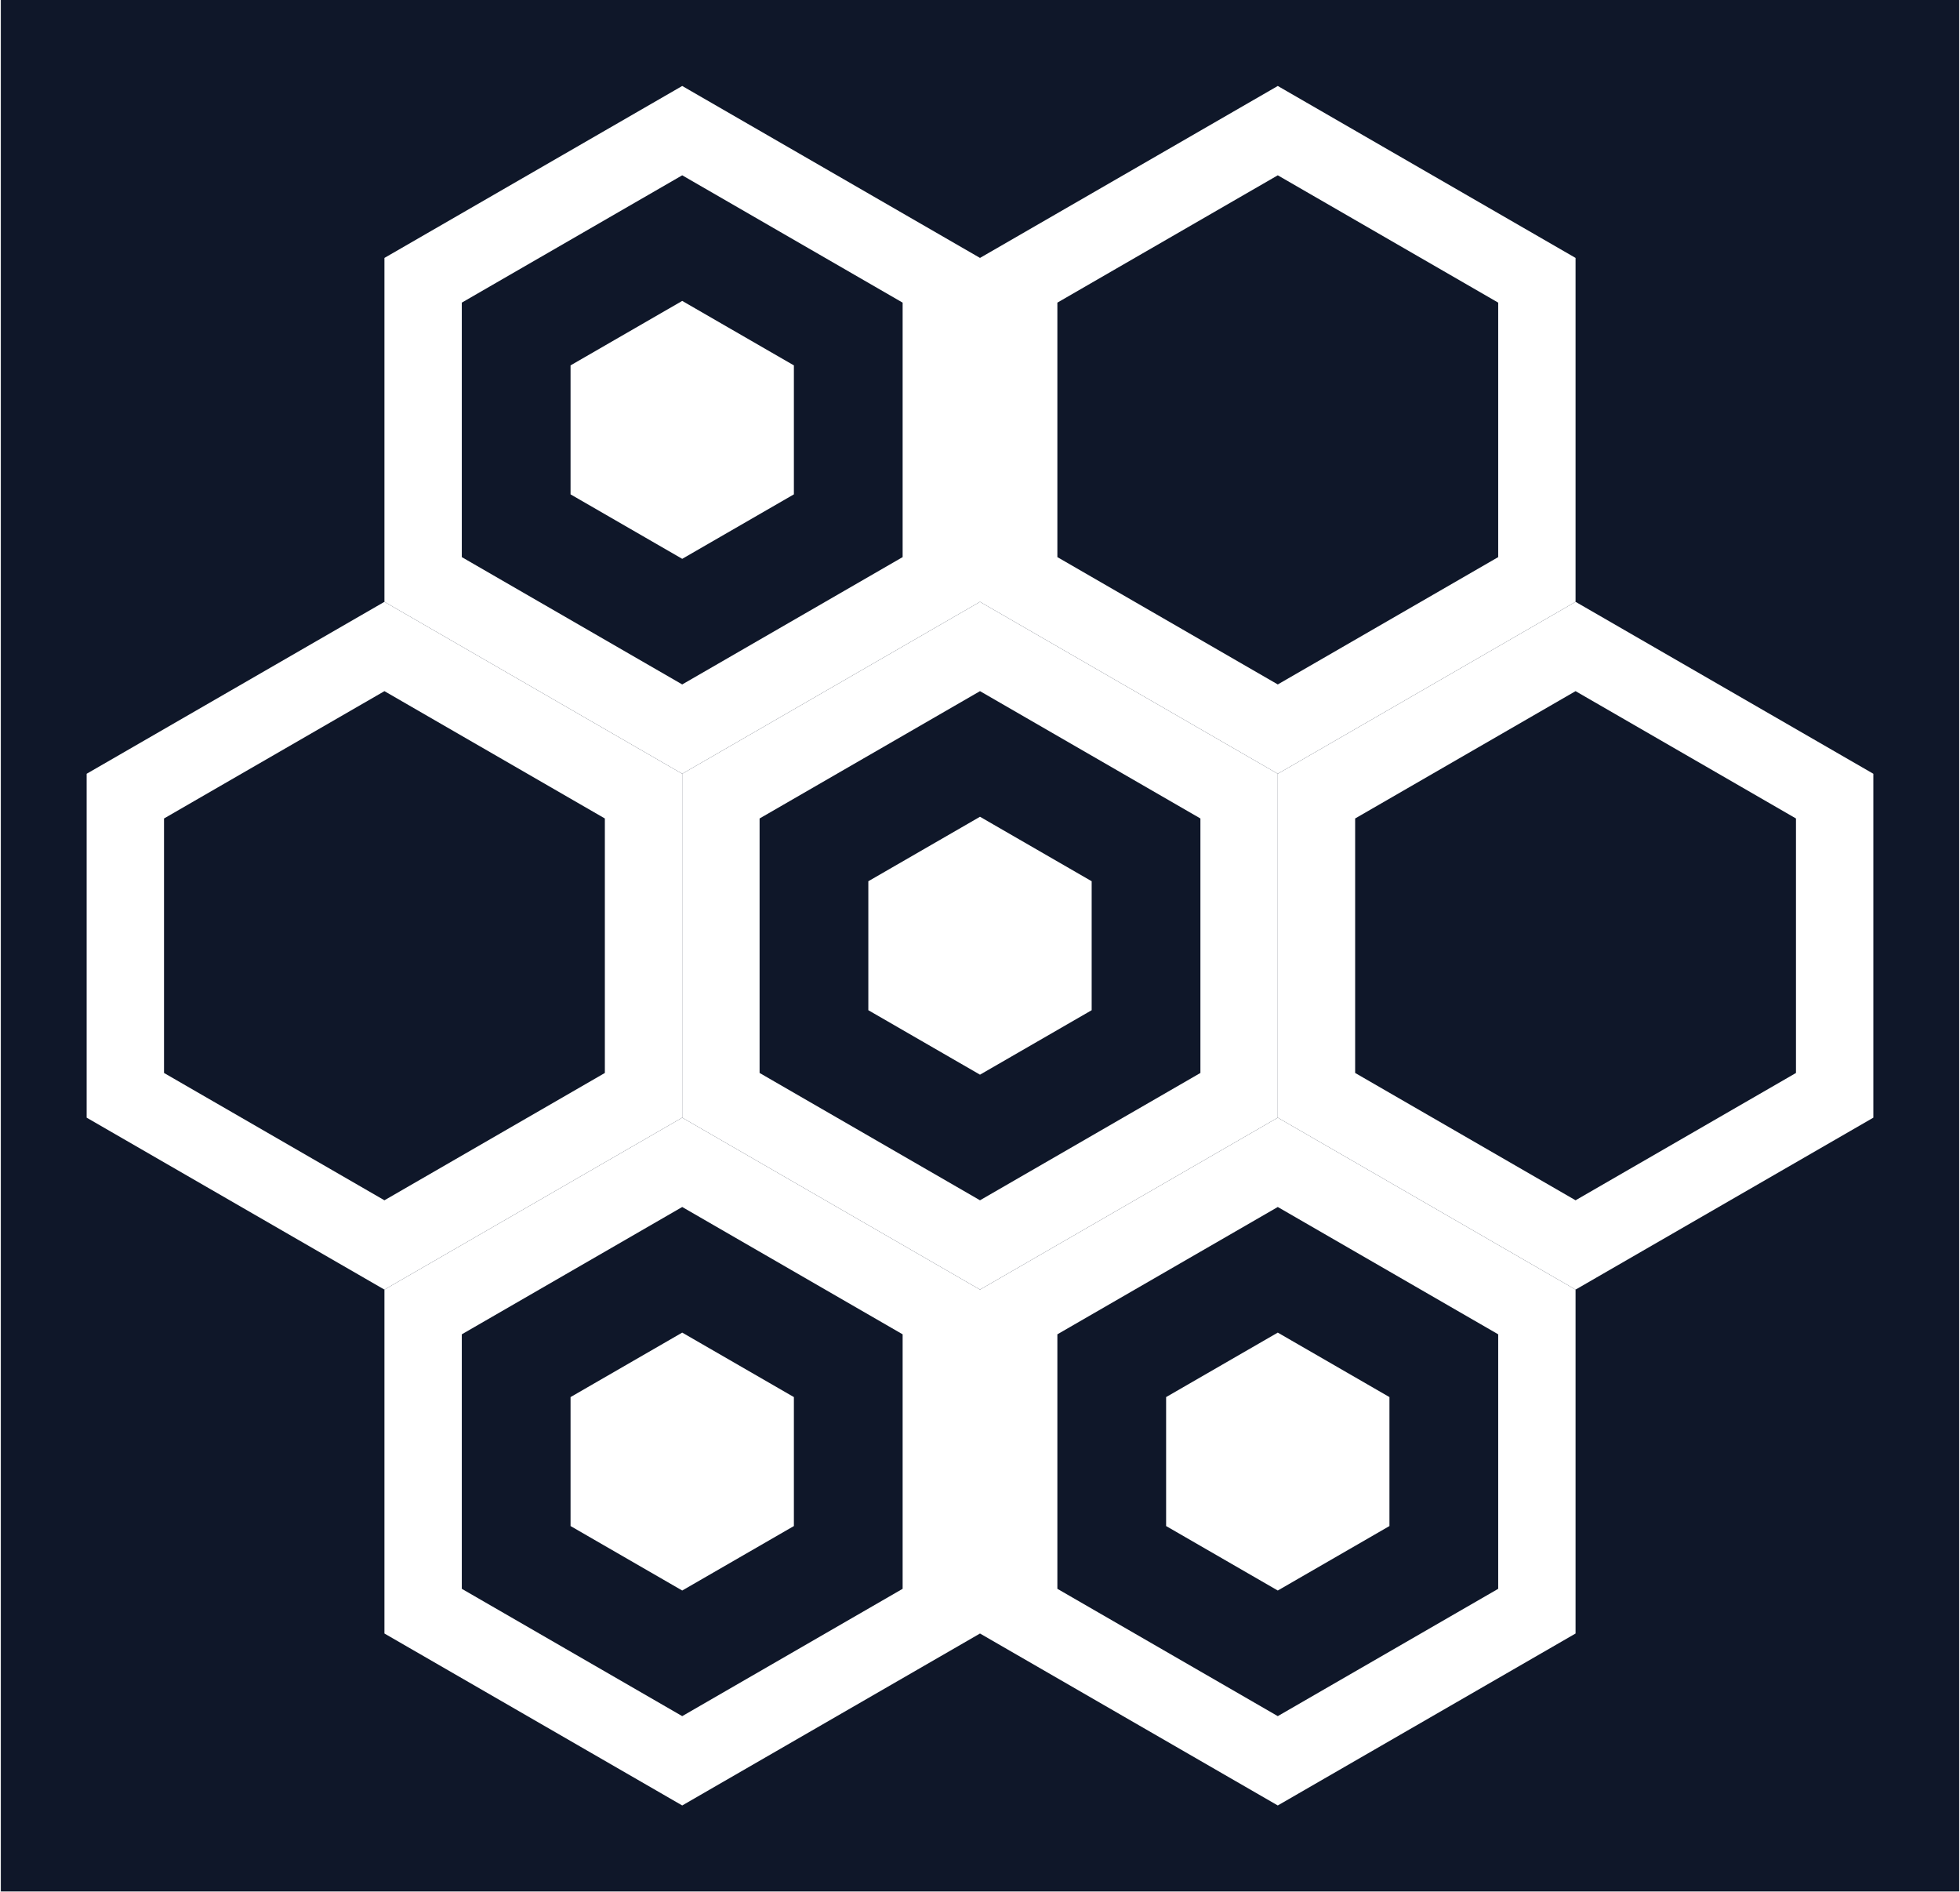
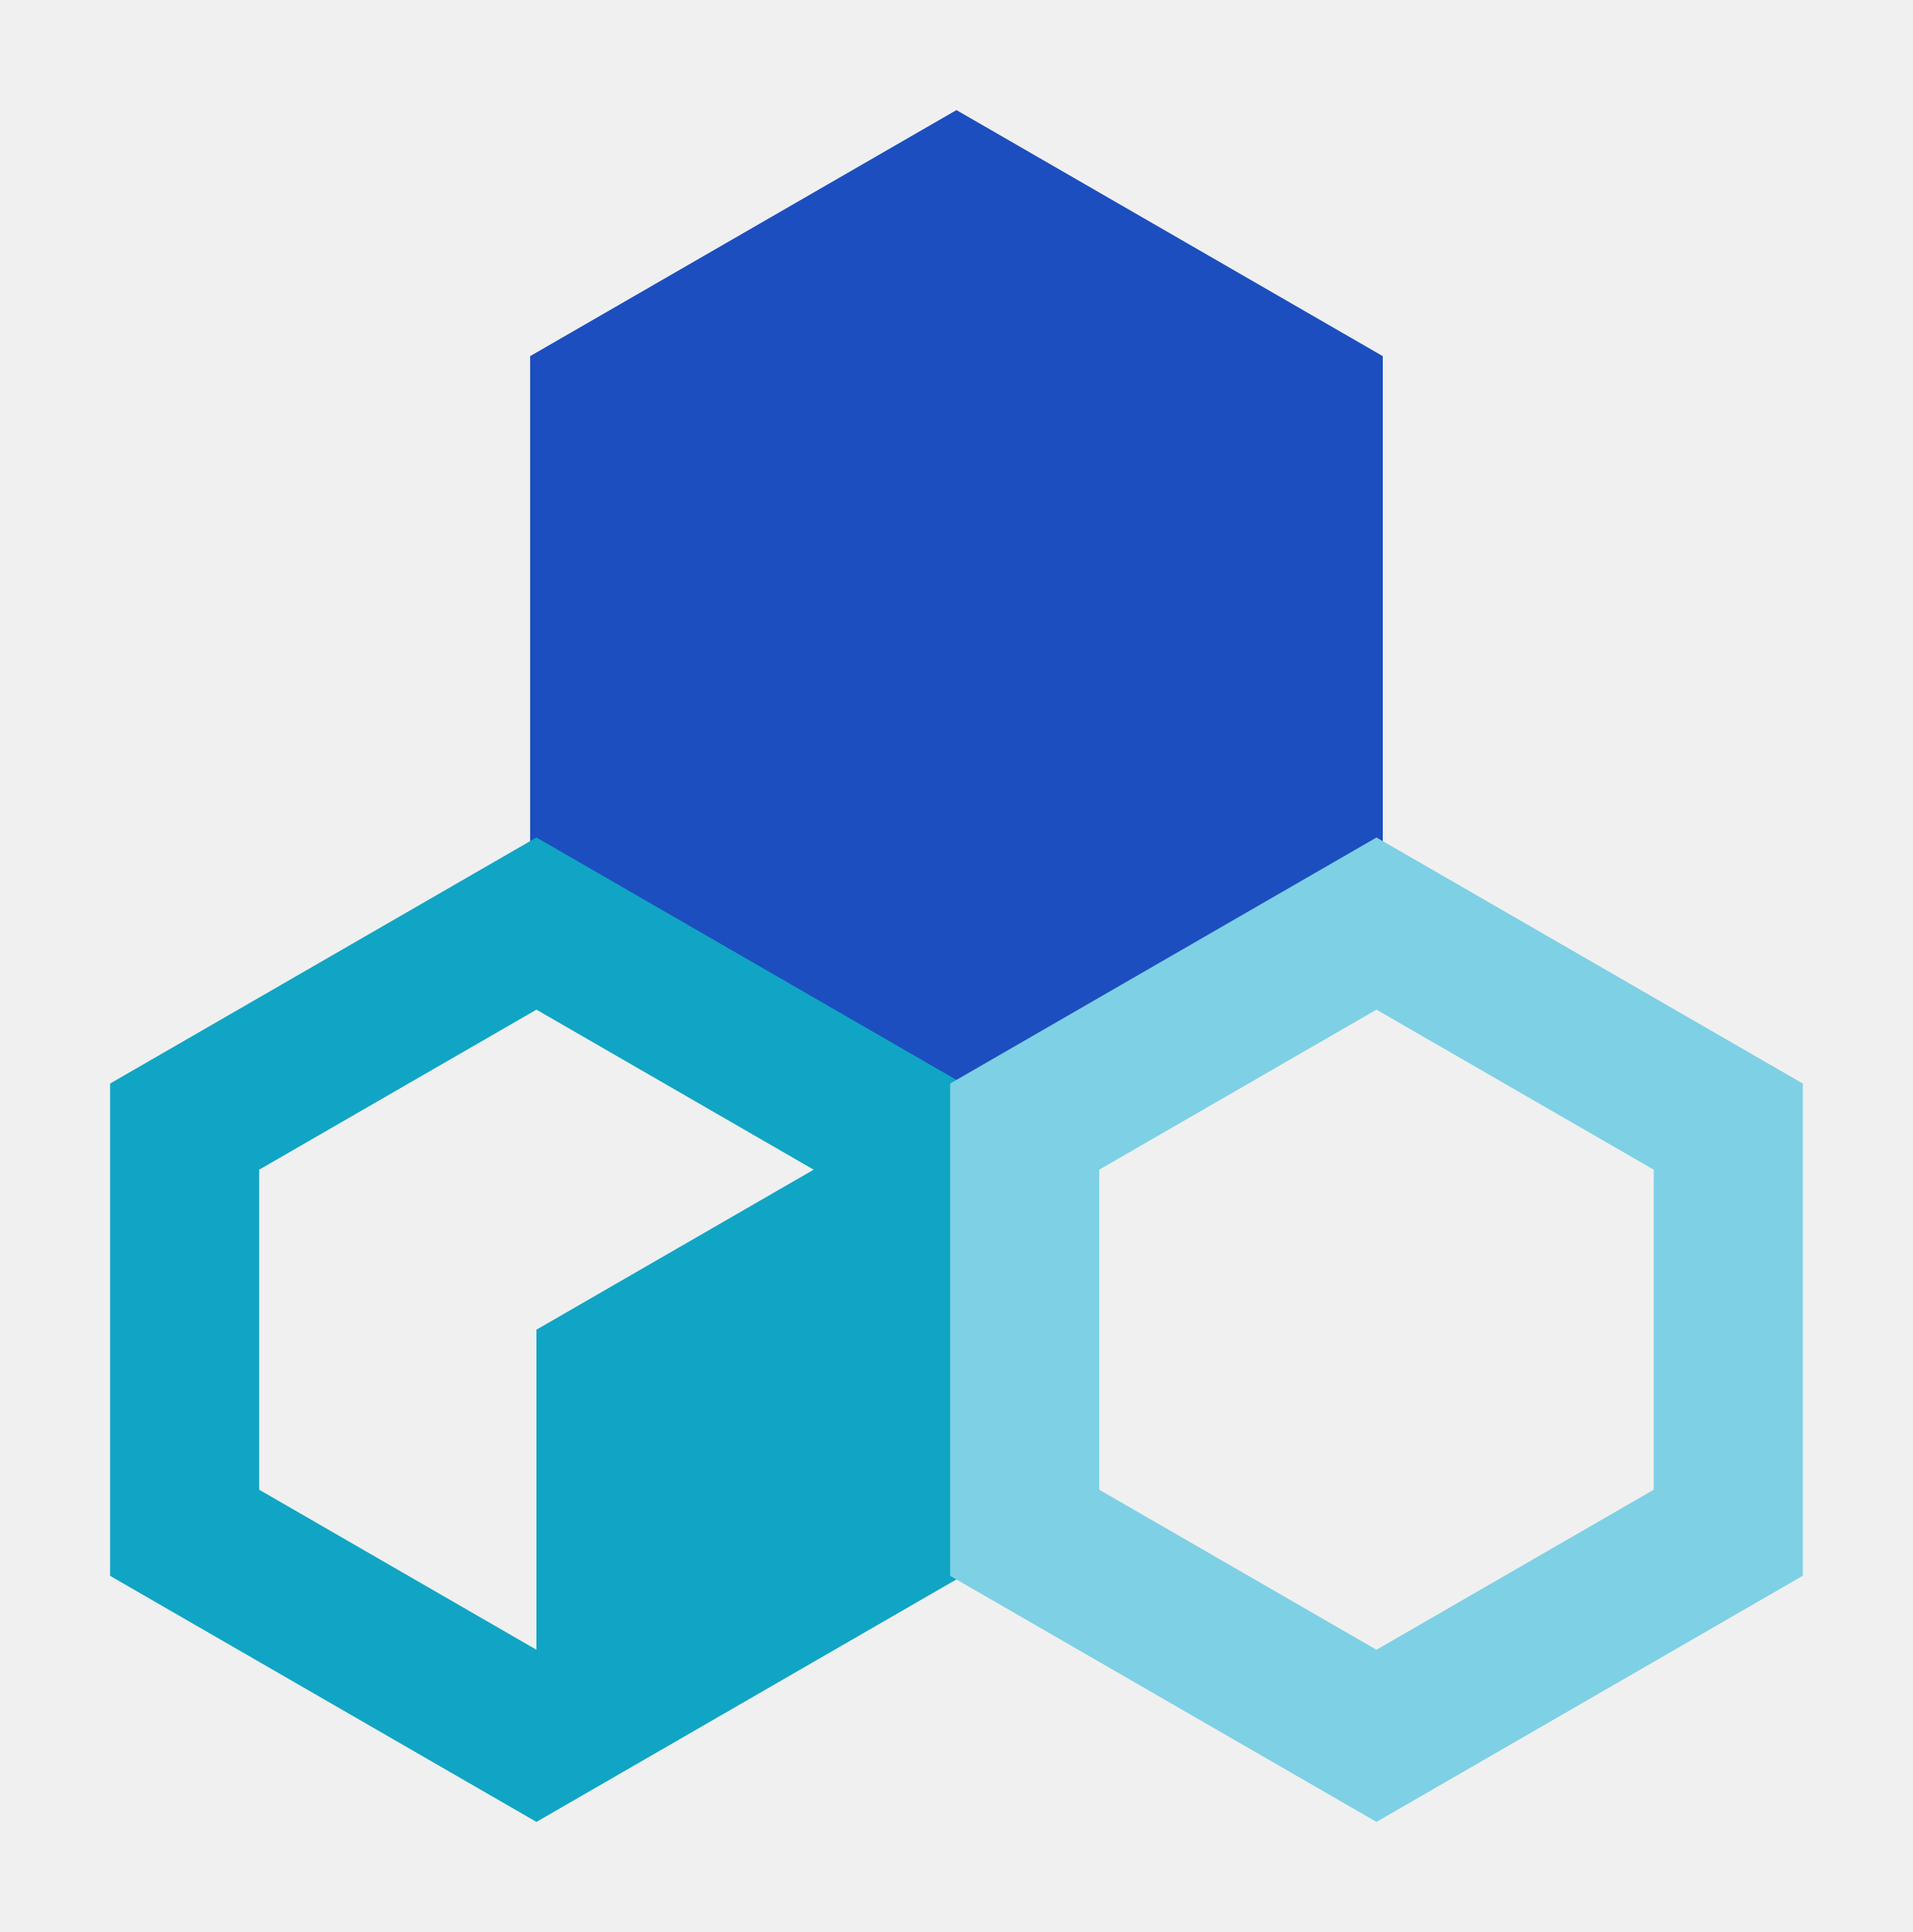
- <svg xmlns="http://www.w3.org/2000/svg" viewBox="-113.9 -110.0 227.8 220.0" width="228" height="220">
-   <rect x="-113.9" y="-110.0" width="227.8" height="220.0" fill="#0F1729" />
-   <path d="M 0.00 -40.00 L 34.64 -20.00 L 34.64 20.00 L 0.00 40.00 L -34.64 20.00 L -34.64 -20.00 Z M 0.00 -29.61 L 25.64 -14.80 L 25.64 14.80 L 0.00 29.61 L -25.64 14.80 L -25.64 -14.80 Z" fill="#FFFFFF" fill-rule="evenodd" />
-   <path d="M 69.28 -40.00 L 103.92 -20.00 L 103.92 20.00 L 69.28 40.00 L 34.64 20.00 L 34.64 -20.00 Z M 69.28 -29.61 L 94.92 -14.80 L 94.92 14.80 L 69.28 29.61 L 43.64 14.80 L 43.64 -14.80 Z" fill="#FFFFFF" fill-rule="evenodd" />
-   <path d="M -69.28 -40.00 L -34.64 -20.00 L -34.64 20.00 L -69.28 40.00 L -103.92 20.00 L -103.92 -20.00 Z M -69.28 -29.61 L -43.64 -14.80 L -43.64 14.80 L -69.28 29.61 L -94.92 14.80 L -94.92 -14.80 Z" fill="#FFFFFF" fill-rule="evenodd" />
-   <path d="M 34.64 20.00 L 69.28 40.00 L 69.28 80.00 L 34.64 100.00 L 0.00 80.00 L 0.00 40.00 Z M 34.64 30.39 L 60.28 45.20 L 60.28 74.80 L 34.64 89.61 L 9.00 74.80 L 9.00 45.20 Z" fill="#FFFFFF" fill-rule="evenodd" />
-   <path d="M -34.64 20.00 L 0.00 40.00 L 0.00 80.00 L -34.64 100.00 L -69.28 80.00 L -69.28 40.00 Z M -34.64 30.39 L -9.00 45.20 L -9.00 74.80 L -34.64 89.61 L -60.28 74.80 L -60.28 45.20 Z" fill="#FFFFFF" fill-rule="evenodd" />
-   <path d="M 34.64 -100.00 L 69.28 -80.00 L 69.28 -40.00 L 34.64 -20.00 L 0.00 -40.00 L 0.00 -80.00 Z M 34.64 -89.61 L 60.28 -74.80 L 60.28 -45.20 L 34.64 -30.39 L 9.00 -45.20 L 9.00 -74.80 Z" fill="#FFFFFF" fill-rule="evenodd" />
-   <path d="M -34.64 -100.00 L 0.00 -80.00 L 0.00 -40.00 L -34.64 -20.00 L -69.28 -40.00 L -69.28 -80.00 Z M -34.64 -89.61 L -9.00 -74.80 L -9.00 -45.20 L -34.64 -30.39 L -60.28 -45.20 L -60.28 -74.80 Z" fill="#FFFFFF" fill-rule="evenodd" />
-   <path d="M 0.00 -15.00 L 12.99 -7.50 L 12.99 7.50 L 0.00 15.00 L -12.99 7.50 L -12.99 -7.50 Z" fill="#FFFFFF" />
-   <path d="M 34.64 45.00 L 47.63 52.50 L 47.63 67.50 L 34.64 75.00 L 21.65 67.50 L 21.65 52.50 Z" fill="#FFFFFF" />
-   <path d="M -34.64 45.00 L -21.65 52.50 L -21.65 67.50 L -34.64 75.00 L -47.63 67.50 L -47.63 52.50 Z" fill="#FFFFFF" />
-   <path d="M -34.64 -75.00 L -21.65 -67.50 L -21.65 -52.50 L -34.64 -45.00 L -47.63 -52.50 L -47.63 -67.50 Z" fill="#FFFFFF" />
+ <svg xmlns="http://www.w3.org/2000/svg" viewBox="-98.6 -137.0 197.2 199.0" width="197" height="199">
+   <polygon points="0.00,-125.75 43.95,-100.38 43.95,-49.63 0.00,-24.25 -43.95,-49.62 -43.95,-100.38" fill="#1C4EBF" />
+   <path d="M -43.30 -50.75 L 0.65 -25.38 L 0.65 25.37 L -43.30 50.75 L -87.25 25.38 L -87.25 -25.38 Z M -43.30 0.00 L -43.30 33.00 L -71.88 16.50 L -71.88 -16.50 L -43.30 -33.00 L -14.72 -16.50 Z" fill="#10A5C4" fill-rule="evenodd" />
+   <path d="M 43.30 -50.75 L 87.25 -25.38 L 87.25 25.37 L 43.30 50.75 L -0.65 25.38 L -0.65 -25.38 Z M 43.30 -33.00 L 71.88 -16.50 L 71.88 16.50 L 43.30 33.00 L 14.72 16.50 L 14.72 -16.50 Z" fill="#7ED0E5" fill-rule="evenodd" />
</svg>
